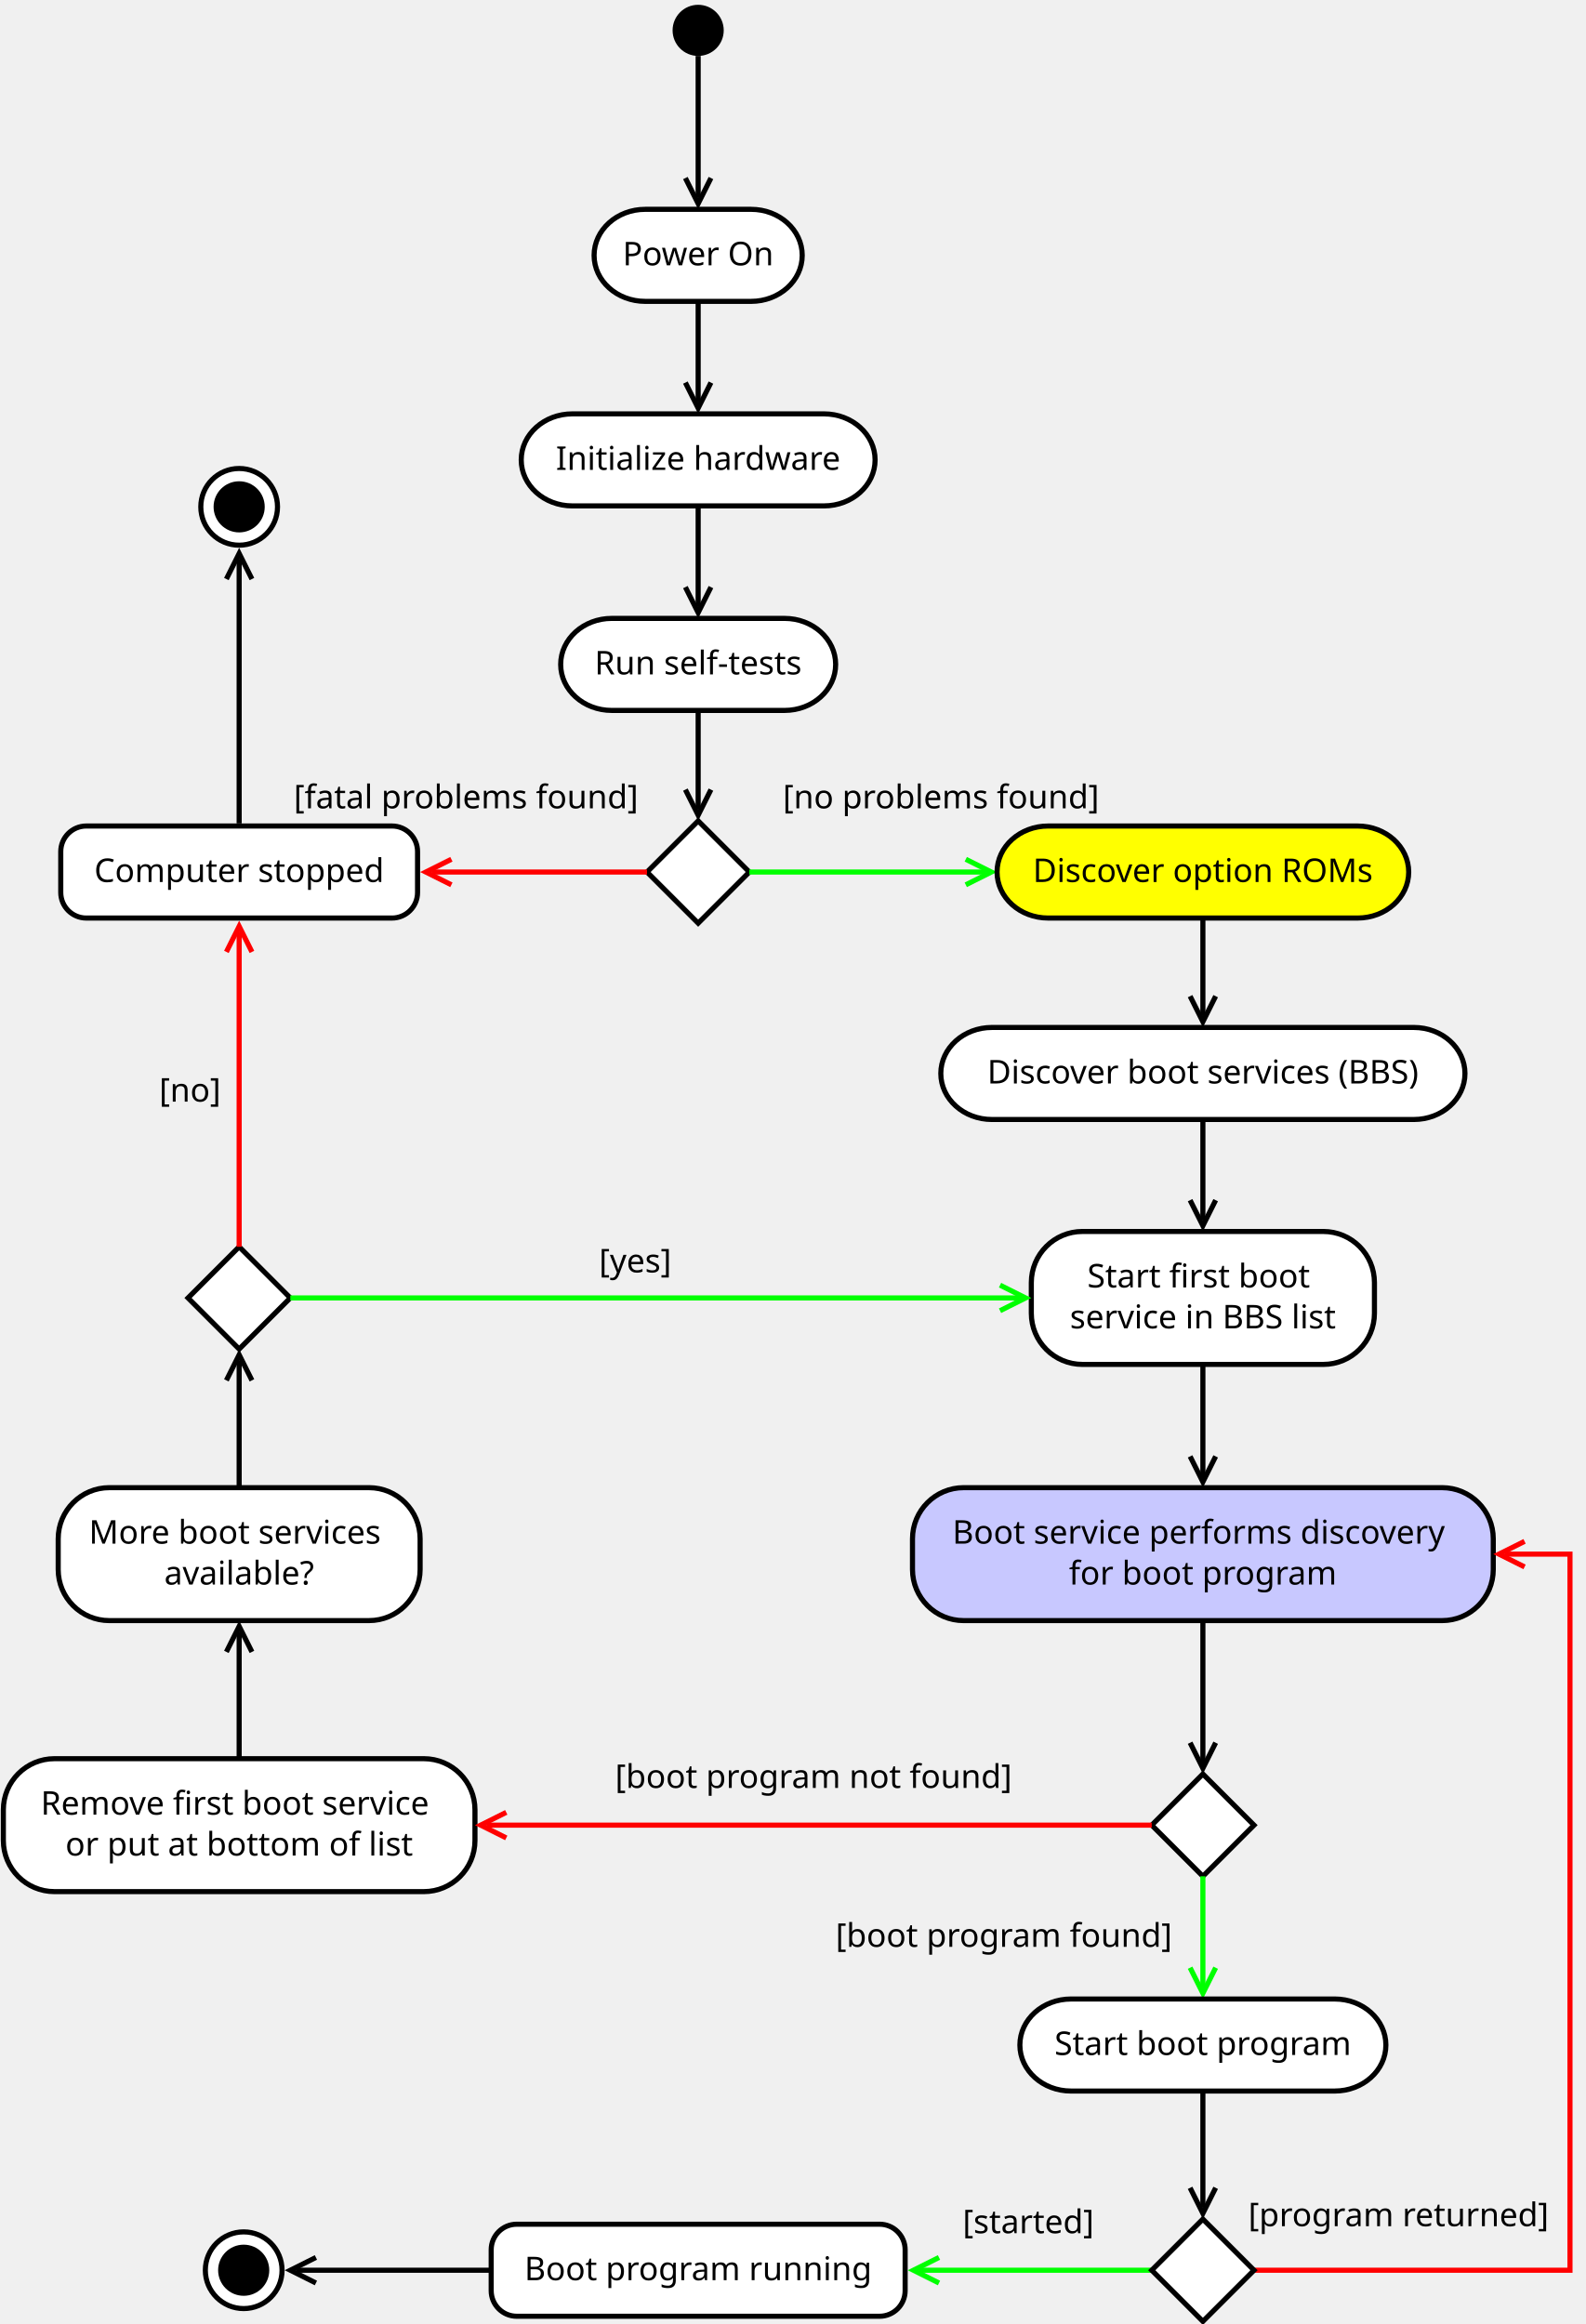
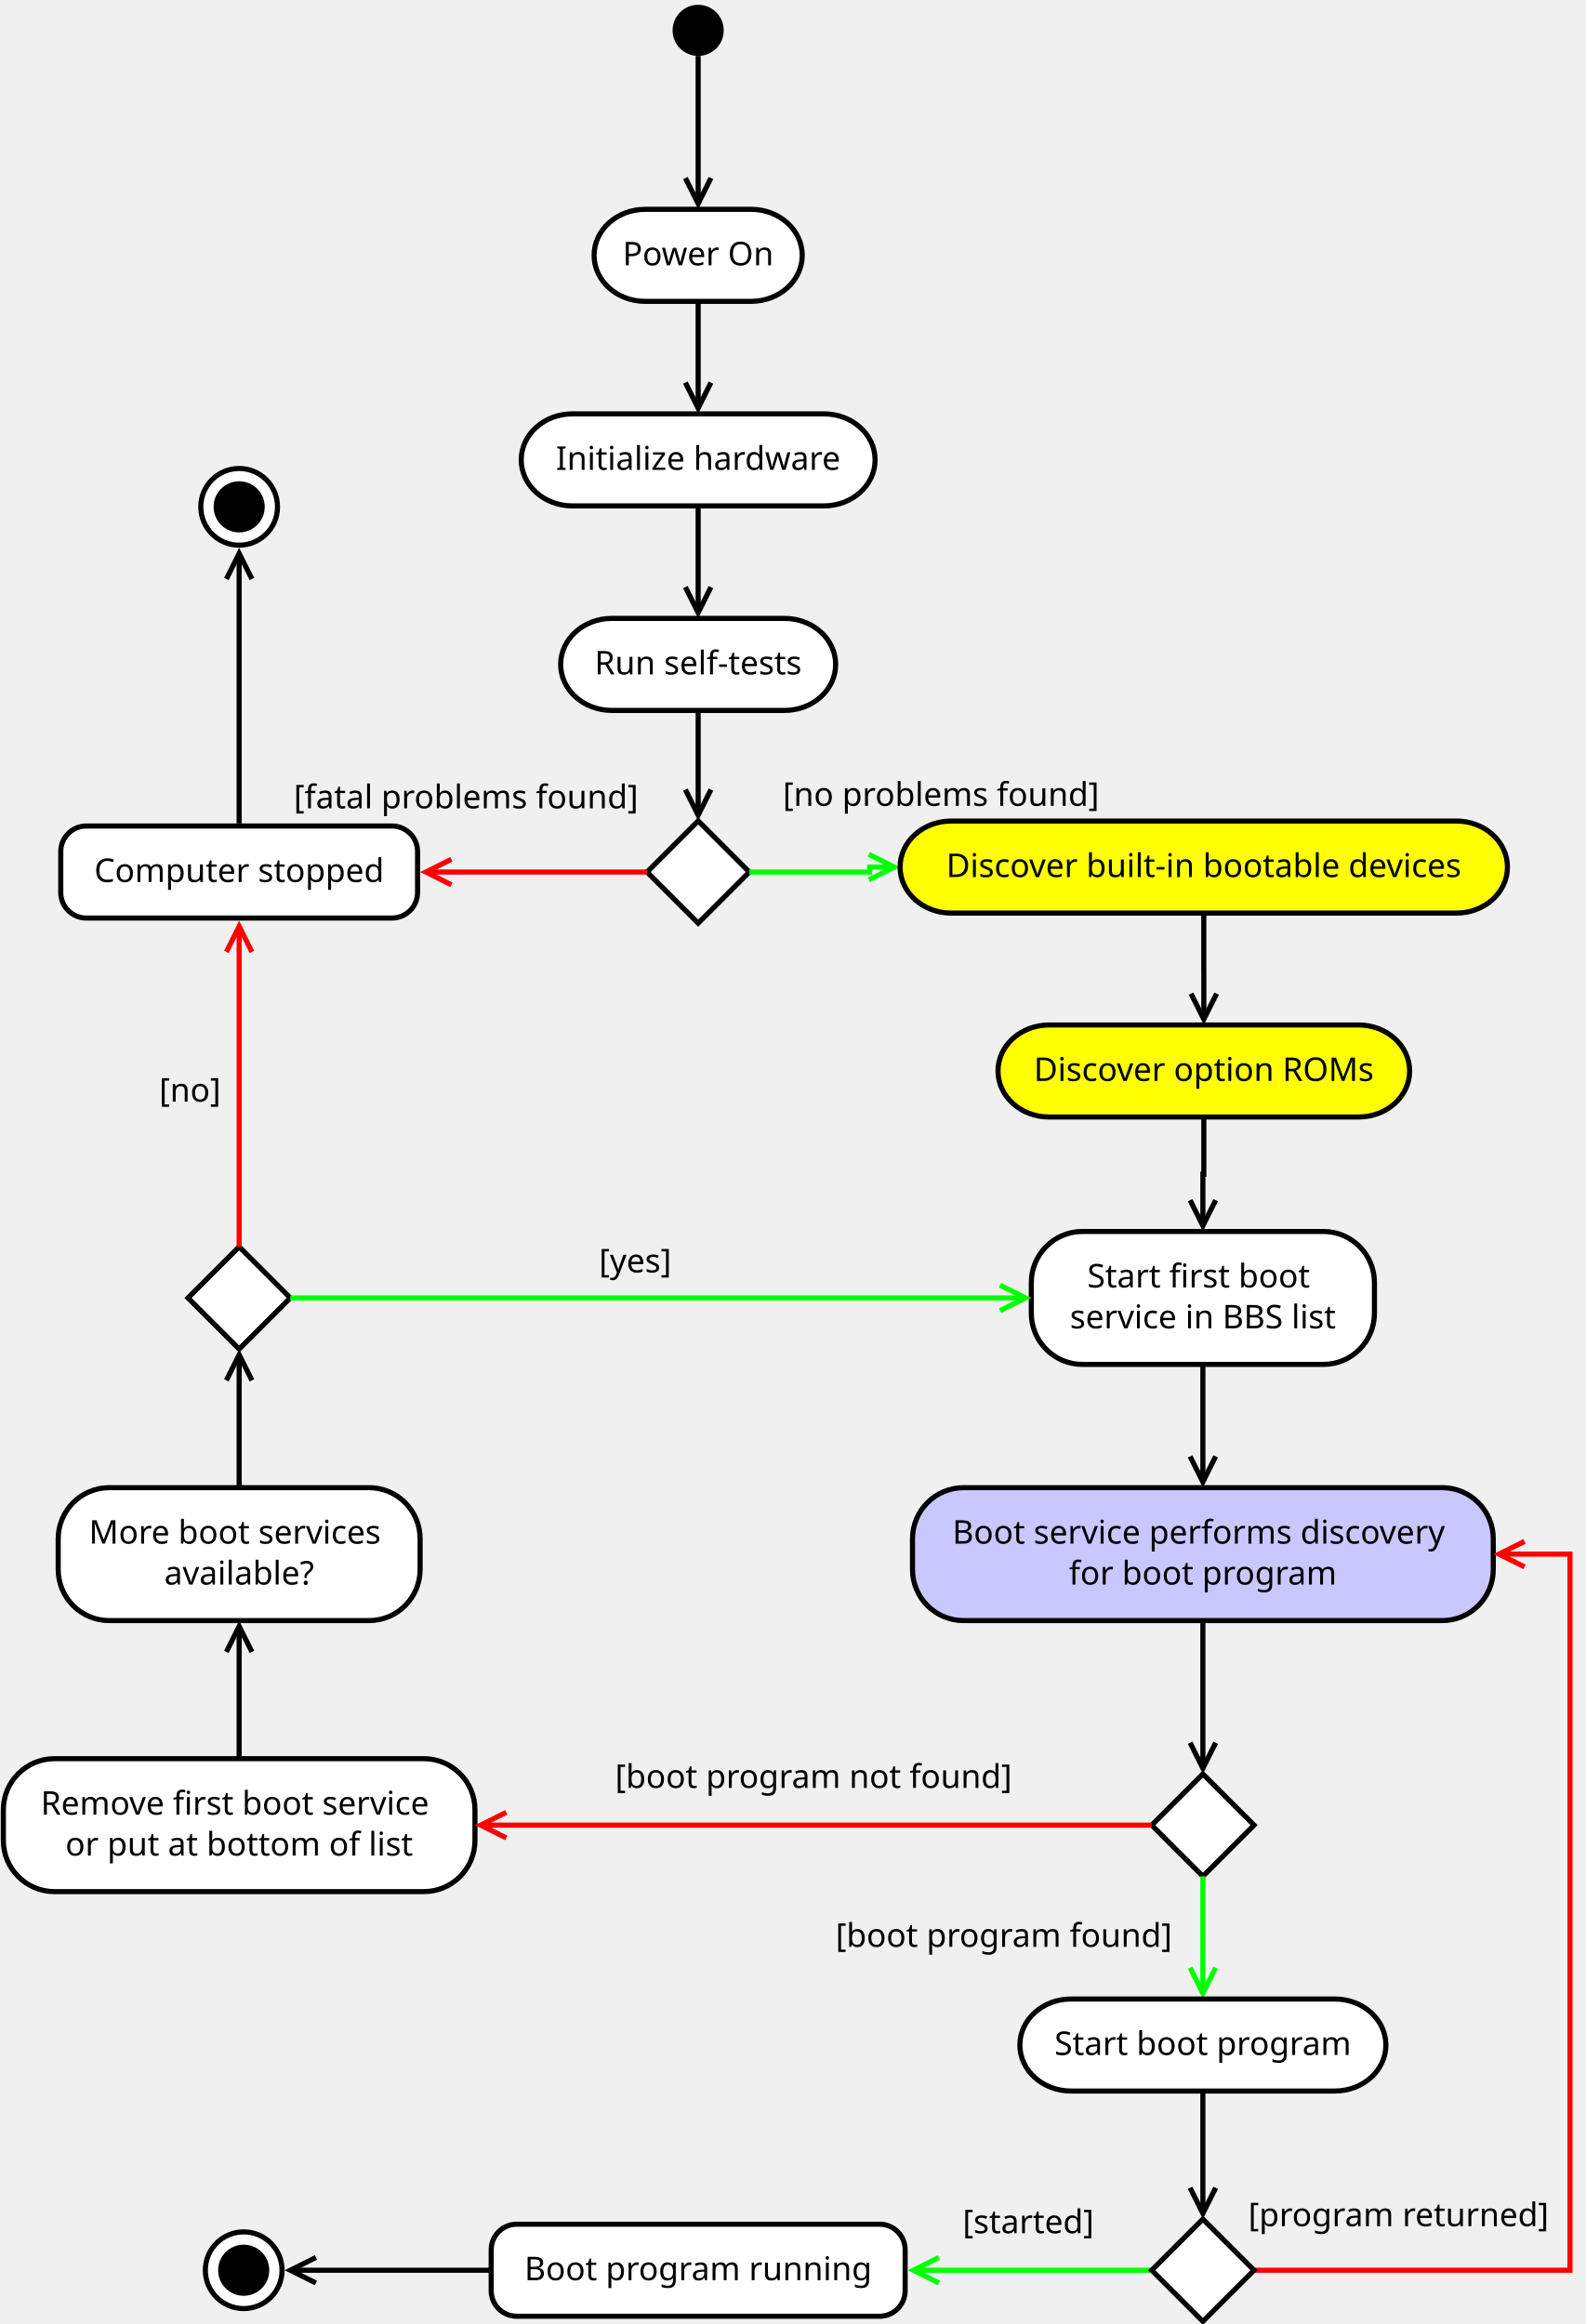
<svg xmlns="http://www.w3.org/2000/svg" viewBox="-192 332 620 909">
  <ellipse style="fill: #000000" cx="81.058" cy="343.876" rx="10" ry="10" />
  <g>
    <polyline style="fill: none; fill-opacity:0; stroke-width: 2; stroke: #000000" points="81.058,353.876 81.058,363.876 81.058,403.876 81.058,409.404 " />
    <polyline style="fill: none; fill-opacity:0; stroke-width: 2; stroke: #000000" points="76.058,401.64 81.058,411.64 86.058,401.64 " />
  </g>
  <g>
    <ellipse style="fill: #ffffff" cx="-98.463" cy="530.242" rx="15" ry="15" />
    <ellipse style="fill: none; fill-opacity:0; stroke-width: 2; stroke: #000000" cx="-98.463" cy="530.242" rx="15" ry="15" />
    <ellipse style="fill: #000000" cx="-98.463" cy="530.242" rx="10" ry="10" />
  </g>
  <g>
-     <polyline style="fill: none; fill-opacity:0; stroke-width: 2; stroke: #000000" points="-98.463,654.081 -98.463,600.241 -98.463,600.241 -98.463,550.718 " />
-     <polyline style="fill: none; fill-opacity:0; stroke-width: 2; stroke: #000000" points="-93.463,558.482 -98.463,548.482 -103.463,558.482 " />
-   </g>
-   <g>
-     <polygon style="fill: #ffffff" points="61.058,673.083 81.058,653.083 101.058,673.083 81.058,693.083 " />
-     <polygon style="fill: none; fill-opacity:0; stroke-width: 2; stroke: #000000" points="61.058,673.083 81.058,653.083 101.058,673.083 81.058,693.083 " />
-   </g>
-   <g>
-     <polyline style="fill: none; fill-opacity:0; stroke-width: 2; stroke: #000000" points="81.058,449.876 81.058,459.876 81.058,483.876 81.058,489.404 " />
+     <polyline style="fill: none; fill-opacity:0; stroke-width: 2; stroke: #000000" points="-98.463,654.081 -98.463,600.242 -98.463,600.242 -98.463,550.719 " />
+     <polyline style="fill: none; fill-opacity:0; stroke-width: 2; stroke: #000000" points="-93.463,558.483 -98.463,548.483 -103.463,558.483 " />
+   </g>
+   <g>
+     <polygon style="fill: #ffffff" points="61.058,673.082 81.058,653.082 101.058,673.082 81.058,693.082 " />
+     <polygon style="fill: none; fill-opacity:0; stroke-width: 2; stroke: #000000" points="61.058,673.082 81.058,653.082 101.058,673.082 81.058,693.082 " />
+   </g>
+   <g>
+     <polyline style="fill: none; fill-opacity:0; stroke-width: 2; stroke: #000000" points="81.058,449.876 81.058,471.876 81.058,471.876 81.058,489.404 " />
    <polyline style="fill: none; fill-opacity:0; stroke-width: 2; stroke: #000000" points="76.058,481.64 81.058,491.64 86.058,481.64 " />
  </g>
  <g>
-     <polyline style="fill: none; fill-opacity:0; stroke-width: 2; stroke: #000000" points="81.058,529.876 81.058,539.876 81.058,563.876 81.058,569.404 " />
+     <polyline style="fill: none; fill-opacity:0; stroke-width: 2; stroke: #000000" points="81.058,529.876 81.058,551.876 81.058,551.876 81.058,569.404 " />
    <polyline style="fill: none; fill-opacity:0; stroke-width: 2; stroke: #000000" points="76.058,561.64 81.058,571.64 86.058,561.64 " />
  </g>
  <g>
-     <polyline style="fill: none; fill-opacity:0; stroke-width: 2; stroke: #000000" points="81.058,609.876 81.058,619.876 81.058,643.083 81.058,648.611 " />
-     <polyline style="fill: none; fill-opacity:0; stroke-width: 2; stroke: #000000" points="76.058,640.847 81.058,650.847 86.058,640.847 " />
-   </g>
-   <g>
-     <polyline style="fill: none; fill-opacity:0; stroke-width: 2; stroke: #ff0000" points="61.058,673.083 20.317,673.083 20.317,673.083 -23.219,673.083 " />
-     <polyline style="fill: none; fill-opacity:0; stroke-width: 2; stroke: #ff0000" points="-15.455,668.083 -25.455,673.083 -15.455,678.083 " />
-     <text font-size="12.8" style="fill: #000000;text-anchor:middle;font-family:sans-serif;font-style:normal;font-weight:normal" x="-9.735" y="648.169">[fatal problems found]</text>
-   </g>
-   <g>
-     <polyline style="fill: none; fill-opacity:0; stroke-width: 2; stroke: #00ff00" points="101.058,673.083 148.158,673.083 148.158,673.083 193.488,673.083 " />
-     <polyline style="fill: none; fill-opacity:0; stroke-width: 2; stroke: #00ff00" points="185.724,678.083 195.724,673.083 185.724,668.083 " />
-     <text font-size="12.8" style="fill: #000000;text-anchor:middle;font-family:sans-serif;font-style:normal;font-weight:normal" x="176.037" y="648.169">[no problems found]</text>
-   </g>
-   <g>
-     <polyline style="fill: none; fill-opacity:0; stroke-width: 2; stroke: #000000" points="278.46,691.083 278.46,701.083 278.46,723.876 278.46,729.404 " />
-     <polyline style="fill: none; fill-opacity:0; stroke-width: 2; stroke: #000000" points="273.46,721.64 278.46,731.64 283.46,721.64 " />
-   </g>
-   <g>
-     <polyline style="fill: none; fill-opacity:0; stroke-width: 2; stroke: #000000" points="278.46,769.876 278.46,779.876 278.46,803.669 278.46,809.197 " />
-     <polyline style="fill: none; fill-opacity:0; stroke-width: 2; stroke: #000000" points="273.46,801.433 278.46,811.433 283.46,801.433 " />
+     <polyline style="fill: none; fill-opacity:0; stroke-width: 2; stroke: #000000" points="81.058,609.876 81.058,619.876 81.058,643.082 81.058,648.61 " />
+     <polyline style="fill: none; fill-opacity:0; stroke-width: 2; stroke: #000000" points="76.058,640.846 81.058,650.846 86.058,640.846 " />
+   </g>
+   <g>
+     <polyline style="fill: none; fill-opacity:0; stroke-width: 2; stroke: #ff0000" points="61.058,673.082 20.317,673.082 20.317,673.082 -23.219,673.082 " />
+     <polyline style="fill: none; fill-opacity:0; stroke-width: 2; stroke: #ff0000" points="-15.455,668.082 -25.455,673.082 -15.455,678.082 " />
+     <text font-size="12.8" style="fill: #000000;text-anchor:middle;font-family:sans-serif;font-style:normal;font-weight:normal" x="-9.735" y="648.17">[fatal problems found]</text>
+   </g>
+   <g>
+     <polyline style="fill: none; fill-opacity:0; stroke-width: 2; stroke: #00ff00" points="101.058,673.082 148.158,673.082 148.158,671.137 155.564,671.137 " />
+     <polyline style="fill: none; fill-opacity:0; stroke-width: 2; stroke: #00ff00" points="147.8,676.137 157.8,671.137 147.8,666.137 " />
+     <text font-size="12.8" style="fill: #000000;text-anchor:middle;font-family:sans-serif;font-style:normal;font-weight:normal" x="176.037" y="647.198">[no problems found]</text>
+   </g>
+   <g>
+     <polyline style="fill: none; fill-opacity:0; stroke-width: 2; stroke: #000000" points="278.811,689.137 278.811,711.02 278.826,711.02 278.826,728.431 " />
+     <polyline style="fill: none; fill-opacity:0; stroke-width: 2; stroke: #000000" points="273.826,720.668 278.826,730.668 283.826,720.668 " />
+   </g>
+   <g>
+     <polyline style="fill: none; fill-opacity:0; stroke-width: 2; stroke: #000000" points="278.826,768.904 278.826,791.286 278.46,791.286 278.46,809.196 " />
+     <polyline style="fill: none; fill-opacity:0; stroke-width: 2; stroke: #000000" points="273.46,801.432 278.46,811.432 283.46,801.432 " />
  </g>
  <g>
    <polygon style="fill: #ffffff" points="258.46,1045.88 278.46,1025.88 298.46,1045.88 278.46,1065.88 " />
    <polygon style="fill: none; fill-opacity:0; stroke-width: 2; stroke: #000000" points="258.46,1045.88 278.46,1025.88 298.46,1045.88 278.46,1065.88 " />
  </g>
  <g>
-     <polyline style="fill: none; fill-opacity:0; stroke-width: 2; stroke: #000000" points="278.46,865.669 278.46,875.669 278.46,903.876 278.46,909.404 " />
+     <polyline style="fill: none; fill-opacity:0; stroke-width: 2; stroke: #000000" points="278.46,865.668 278.46,875.668 278.46,903.876 278.46,909.404 " />
    <polyline style="fill: none; fill-opacity:0; stroke-width: 2; stroke: #000000" points="273.46,901.64 278.46,911.64 283.46,901.64 " />
  </g>
  <g>
    <rect style="fill: #ffffff" x="27.283" y="573.876" width="107.55" height="36" rx="20" ry="20" />
    <rect style="fill: none; fill-opacity:0; stroke-width: 2; stroke: #000000" x="27.283" y="573.876" width="107.55" height="36" rx="20" ry="20" />
    <text font-size="12.8" style="fill: #000000;text-anchor:middle;font-family:sans-serif;font-style:normal;font-weight:normal" x="81.058" y="595.776">
      <tspan x="81.058" y="595.776">Run self-tests</tspan>
    </text>
  </g>
  <g>
    <rect style="fill: #ffffff" x="11.858" y="493.876" width="138.4" height="36" rx="20" ry="20" />
    <rect style="fill: none; fill-opacity:0; stroke-width: 2; stroke: #000000" x="11.858" y="493.876" width="138.4" height="36" rx="20" ry="20" />
    <text font-size="12.8" style="fill: #000000;text-anchor:middle;font-family:sans-serif;font-style:normal;font-weight:normal" x="81.058" y="515.776">
      <tspan x="81.058" y="515.776">Initialize hardware</tspan>
    </text>
  </g>
  <g>
    <rect style="fill: #ffffff" x="40.358" y="413.876" width="81.4" height="36" rx="20" ry="20" />
    <rect style="fill: none; fill-opacity:0; stroke-width: 2; stroke: #000000" x="40.358" y="413.876" width="81.4" height="36" rx="20" ry="20" />
    <text font-size="12.8" style="fill: #000000;text-anchor:middle;font-family:sans-serif;font-style:normal;font-weight:normal" x="81.058" y="435.776">
      <tspan x="81.058" y="435.776">Power On</tspan>
    </text>
  </g>
  <g>
-     <rect style="fill: #ffff00" x="197.96" y="655.083" width="161" height="36" rx="20" ry="20" />
-     <rect style="fill: none; fill-opacity:0; stroke-width: 2; stroke: #000000" x="197.96" y="655.083" width="161" height="36" rx="20" ry="20" />
-     <text font-size="12.8" style="fill: #000000;text-anchor:middle;font-family:sans-serif;font-style:normal;font-weight:normal" x="278.46" y="676.983">
-       <tspan x="278.46" y="676.983">Discover option ROMs</tspan>
-     </text>
-   </g>
-   <g>
-     <rect style="fill: #ffffff" x="175.96" y="733.876" width="205" height="36" rx="20" ry="20" />
-     <rect style="fill: none; fill-opacity:0; stroke-width: 2; stroke: #000000" x="175.96" y="733.876" width="205" height="36" rx="20" ry="20" />
-     <text font-size="12.8" style="fill: #000000;text-anchor:middle;font-family:sans-serif;font-style:normal;font-weight:normal" x="278.46" y="755.776">
-       <tspan x="278.46" y="755.776">Discover boot services (BBS)</tspan>
-     </text>
-   </g>
-   <g>
-     <rect style="fill: #ffffff" x="211.36" y="813.669" width="134.2" height="52" rx="20" ry="20" />
-     <rect style="fill: none; fill-opacity:0; stroke-width: 2; stroke: #000000" x="211.36" y="813.669" width="134.2" height="52" rx="20" ry="20" />
-     <text font-size="12.8" style="fill: #000000;text-anchor:middle;font-family:sans-serif;font-style:normal;font-weight:normal" x="278.46" y="835.569">
-       <tspan x="278.46" y="835.569">Start first boot</tspan>
-       <tspan x="278.46" y="851.569">service in BBS list</tspan>
-     </text>
-   </g>
-   <g>
-     <polyline style="fill: none; fill-opacity:0; stroke-width: 2; stroke: #00ff00" points="278.46,1065.88 278.46,1075.88 278.46,1103.88 278.46,1109.4 " />
-     <polyline style="fill: none; fill-opacity:0; stroke-width: 2; stroke: #00ff00" points="273.46,1101.64 278.46,1111.64 283.46,1101.64 " />
-     <text font-size="12.8" style="fill: #000000;text-anchor:middle;font-family:sans-serif;font-style:normal;font-weight:normal" x="200.625" y="1093.48">[boot program found]</text>
-   </g>
-   <g>
-     <rect style="fill: #ffffff" x="206.885" y="1113.88" width="143.15" height="36" rx="20" ry="20" />
-     <rect style="fill: none; fill-opacity:0; stroke-width: 2; stroke: #000000" x="206.885" y="1113.88" width="143.15" height="36" rx="20" ry="20" />
-     <text font-size="12.8" style="fill: #000000;text-anchor:middle;font-family:sans-serif;font-style:normal;font-weight:normal" x="278.46" y="1135.78">
-       <tspan x="278.46" y="1135.78">Start boot program</tspan>
+     <rect style="fill: #ffff00" x="160.036" y="653.137" width="237.55" height="36" rx="20" ry="20" />
+     <rect style="fill: none; fill-opacity:0; stroke-width: 2; stroke: #000000" x="160.036" y="653.137" width="237.55" height="36" rx="20" ry="20" />
+     <text font-size="12.8" style="fill: #000000;text-anchor:middle;font-family:sans-serif;font-style:normal;font-weight:normal" x="278.811" y="675.037">
+       <tspan x="278.811" y="675.037">Discover built-in bootable devices</tspan>
+     </text>
+   </g>
+   <g>
+     <rect style="fill: #ffff00" x="198.326" y="732.904" width="161" height="36" rx="20" ry="20" />
+     <rect style="fill: none; fill-opacity:0; stroke-width: 2; stroke: #000000" x="198.326" y="732.904" width="161" height="36" rx="20" ry="20" />
+     <text font-size="12.8" style="fill: #000000;text-anchor:middle;font-family:sans-serif;font-style:normal;font-weight:normal" x="278.826" y="754.804">
+       <tspan x="278.826" y="754.804">Discover option ROMs</tspan>
+     </text>
+   </g>
+   <g>
+     <rect style="fill: #ffffff" x="211.36" y="813.668" width="134.2" height="52" rx="20" ry="20" />
+     <rect style="fill: none; fill-opacity:0; stroke-width: 2; stroke: #000000" x="211.36" y="813.668" width="134.2" height="52" rx="20" ry="20" />
+     <text font-size="12.8" style="fill: #000000;text-anchor:middle;font-family:sans-serif;font-style:normal;font-weight:normal" x="278.46" y="835.568">
+       <tspan x="278.46" y="835.568">Start first boot</tspan>
+       <tspan x="278.46" y="851.568">service in BBS list</tspan>
+     </text>
+   </g>
+   <g>
+     <polyline style="fill: none; fill-opacity:0; stroke-width: 2; stroke: #00ff00" points="278.46,1065.88 278.46,1089.88 278.459,1089.88 278.459,1109.4 " />
+     <polyline style="fill: none; fill-opacity:0; stroke-width: 2; stroke: #00ff00" points="273.459,1101.64 278.459,1111.64 283.459,1101.64 " />
+     <text font-size="12.8" style="fill: #000000;text-anchor:middle;font-family:sans-serif;font-style:normal;font-weight:normal" x="200.624" y="1093.48">[boot program found]</text>
+   </g>
+   <g>
+     <rect style="fill: #ffffff" x="206.884" y="1113.88" width="143.15" height="36" rx="20" ry="20" />
+     <rect style="fill: none; fill-opacity:0; stroke-width: 2; stroke: #000000" x="206.884" y="1113.88" width="143.15" height="36" rx="20" ry="20" />
+     <text font-size="12.8" style="fill: #000000;text-anchor:middle;font-family:sans-serif;font-style:normal;font-weight:normal" x="278.459" y="1135.78">
+       <tspan x="278.459" y="1135.78">Start boot program</tspan>
    </text>
  </g>
  <g>
    <rect style="fill: #ffffff" x="-190.688" y="1019.88" width="184.45" height="52" rx="20" ry="20" />
    <rect style="fill: none; fill-opacity:0; stroke-width: 2; stroke: #000000" x="-190.688" y="1019.88" width="184.45" height="52" rx="20" ry="20" />
    <text font-size="12.8" style="fill: #000000;text-anchor:middle;font-family:sans-serif;font-style:normal;font-weight:normal" x="-98.463" y="1041.78">
      <tspan x="-98.463" y="1041.78">Remove first boot service</tspan>
      <tspan x="-98.463" y="1057.78">or put at bottom of list</tspan>
    </text>
  </g>
  <g>
    <polyline style="fill: none; fill-opacity:0; stroke-width: 2; stroke: #ff0000" points="258.46,1045.88 248.46,1045.88 3.762,1045.88 -1.766,1045.88 " />
    <polyline style="fill: none; fill-opacity:0; stroke-width: 2; stroke: #ff0000" points="5.998,1040.88 -4.002,1045.88 5.998,1050.88 " />
    <text font-size="12.8" style="fill: #000000;text-anchor:middle;font-family:sans-serif;font-style:normal;font-weight:normal" x="126.179" y="1031.32">[boot program not found]</text>
  </g>
  <g>
    <rect style="fill: #ffffff" x="-169.238" y="913.876" width="141.55" height="52" rx="20" ry="20" />
    <rect style="fill: none; fill-opacity:0; stroke-width: 2; stroke: #000000" x="-169.238" y="913.876" width="141.55" height="52" rx="20" ry="20" />
    <text font-size="12.8" style="fill: #000000;text-anchor:middle;font-family:sans-serif;font-style:normal;font-weight:normal" x="-98.463" y="935.776">
      <tspan x="-98.463" y="935.776">More boot services</tspan>
      <tspan x="-98.463" y="951.776">available?</tspan>
    </text>
  </g>
  <g>
    <polyline style="fill: none; fill-opacity:0; stroke-width: 2; stroke: #000000" points="-98.463,1019.88 -98.463,1009.88 -98.463,975.876 -98.463,970.348 " />
    <polyline style="fill: none; fill-opacity:0; stroke-width: 2; stroke: #000000" points="-93.463,978.112 -98.463,968.112 -103.463,978.112 " />
  </g>
  <g>
-     <polygon style="fill: #ffffff" points="-118.463,839.669 -98.463,819.669 -78.463,839.669 -98.463,859.669 " />
-     <polygon style="fill: none; fill-opacity:0; stroke-width: 2; stroke: #000000" points="-118.463,839.669 -98.463,819.669 -78.463,839.669 -98.463,859.669 " />
-   </g>
-   <g>
-     <polyline style="fill: none; fill-opacity:0; stroke-width: 2; stroke: #000000" points="-98.463,913.876 -98.463,903.876 -98.463,869.669 -98.463,864.141 " />
-     <polyline style="fill: none; fill-opacity:0; stroke-width: 2; stroke: #000000" points="-93.463,871.905 -98.463,861.905 -103.463,871.905 " />
-   </g>
-   <g>
-     <polyline style="fill: none; fill-opacity:0; stroke-width: 2; stroke: #00ff00" points="-78.463,839.669 -68.463,839.669 201.36,839.669 206.888,839.669 " />
-     <polyline style="fill: none; fill-opacity:0; stroke-width: 2; stroke: #00ff00" points="199.124,844.669 209.124,839.669 199.124,834.669 " />
-     <text font-size="12.8" style="fill: #000000;text-anchor:middle;font-family:sans-serif;font-style:normal;font-weight:normal" x="56.448" y="829.669">[yes]</text>
-   </g>
-   <g>
-     <polyline style="fill: none; fill-opacity:0; stroke-width: 2; stroke: #ff0000" points="-98.463,819.669 -98.463,809.669 -98.463,702.092 -98.463,696.564 " />
-     <polyline style="fill: none; fill-opacity:0; stroke-width: 2; stroke: #ff0000" points="-93.463,704.328 -98.463,694.328 -103.463,704.328 " />
+     <polygon style="fill: #ffffff" points="-118.463,839.668 -98.463,819.668 -78.463,839.668 -98.463,859.668 " />
+     <polygon style="fill: none; fill-opacity:0; stroke-width: 2; stroke: #000000" points="-118.463,839.668 -98.463,819.668 -78.463,839.668 -98.463,859.668 " />
+   </g>
+   <g>
+     <polyline style="fill: none; fill-opacity:0; stroke-width: 2; stroke: #000000" points="-98.463,913.876 -98.463,903.876 -98.463,869.668 -98.463,864.14 " />
+     <polyline style="fill: none; fill-opacity:0; stroke-width: 2; stroke: #000000" points="-93.463,871.904 -98.463,861.904 -103.463,871.904 " />
+   </g>
+   <g>
+     <polyline style="fill: none; fill-opacity:0; stroke-width: 2; stroke: #00ff00" points="-78.463,839.668 -68.463,839.668 201.36,839.668 206.888,839.668 " />
+     <polyline style="fill: none; fill-opacity:0; stroke-width: 2; stroke: #00ff00" points="199.124,844.668 209.124,839.668 199.124,834.668 " />
+     <text font-size="12.8" style="fill: #000000;text-anchor:middle;font-family:sans-serif;font-style:normal;font-weight:normal" x="56.448" y="829.668">[yes]</text>
+   </g>
+   <g>
+     <polyline style="fill: none; fill-opacity:0; stroke-width: 2; stroke: #ff0000" points="-98.463,819.668 -98.463,809.668 -98.463,702.091 -98.463,696.563 " />
+     <polyline style="fill: none; fill-opacity:0; stroke-width: 2; stroke: #ff0000" points="-93.463,704.327 -98.463,694.327 -103.463,704.327 " />
    <text font-size="12.8" style="fill: #000000;text-anchor:middle;font-family:sans-serif;font-style:normal;font-weight:normal" x="-117.688" y="762.876">[no]</text>
  </g>
  <g>
    <rect style="fill: #c8c8ff" x="164.885" y="913.876" width="227.15" height="52" rx="20" ry="20" />
    <rect style="fill: none; fill-opacity:0; stroke-width: 2; stroke: #000000" x="164.885" y="913.876" width="227.15" height="52" rx="20" ry="20" />
    <text font-size="12.8" style="fill: #000000;text-anchor:middle;font-family:sans-serif;font-style:normal;font-weight:normal" x="278.46" y="935.776">
      <tspan x="278.46" y="935.776">Boot service performs discovery</tspan>
      <tspan x="278.46" y="951.776">for boot program </tspan>
    </text>
  </g>
  <g>
    <polyline style="fill: none; fill-opacity:0; stroke-width: 2; stroke: #000000" points="278.46,965.876 278.46,975.876 278.46,1015.88 278.46,1021.4 " />
    <polyline style="fill: none; fill-opacity:0; stroke-width: 2; stroke: #000000" points="273.46,1013.64 278.46,1023.64 283.46,1013.64 " />
  </g>
  <g>
-     <rect style="fill: #ffffff" x="-168.238" y="655.083" width="139.55" height="36" rx="10" ry="10" />
-     <rect style="fill: none; fill-opacity:0; stroke-width: 2; stroke: #000000" x="-168.238" y="655.083" width="139.55" height="36" rx="10" ry="10" />
-     <text font-size="12.8" style="fill: #000000;text-anchor:middle;font-family:sans-serif;font-style:normal;font-weight:normal" x="-98.463" y="676.983">
-       <tspan x="-98.463" y="676.983">Computer stopped</tspan>
+     <rect style="fill: #ffffff" x="-168.238" y="655.082" width="139.55" height="36" rx="10" ry="10" />
+     <rect style="fill: none; fill-opacity:0; stroke-width: 2; stroke: #000000" x="-168.238" y="655.082" width="139.55" height="36" rx="10" ry="10" />
+     <text font-size="12.8" style="fill: #000000;text-anchor:middle;font-family:sans-serif;font-style:normal;font-weight:normal" x="-98.463" y="676.982">
+       <tspan x="-98.463" y="676.982">Computer stopped</tspan>
    </text>
  </g>
  <g>
    <rect style="fill: #ffffff" x="0.108" y="1201.97" width="161.9" height="36" rx="10" ry="10" />
    <rect style="fill: none; fill-opacity:0; stroke-width: 2; stroke: #000000" x="0.108" y="1201.97" width="161.9" height="36" rx="10" ry="10" />
    <text font-size="12.8" style="fill: #000000;text-anchor:middle;font-family:sans-serif;font-style:normal;font-weight:normal" x="81.058" y="1223.87">
      <tspan x="81.058" y="1223.87">Boot program running</tspan>
    </text>
  </g>
  <g>
    <polyline style="fill: none; fill-opacity:0; stroke-width: 2; stroke: #00ff00" points="258.46,1219.97 248.46,1219.97 173.013,1219.97 167.485,1219.97 " />
    <polyline style="fill: none; fill-opacity:0; stroke-width: 2; stroke: #00ff00" points="175.249,1214.97 165.249,1219.97 175.249,1224.97 " />
-     <text font-size="12.8" style="fill: #000000;text-anchor:middle;font-family:sans-serif;font-style:normal;font-weight:normal" x="210.187" y="1205.49">[started]</text>
+     <text font-size="12.8" style="fill: #000000;text-anchor:middle;font-family:sans-serif;font-style:normal;font-weight:normal" x="210.186" y="1205.49">[started]</text>
  </g>
  <g>
    <ellipse style="fill: #ffffff" cx="-96.688" cy="1219.97" rx="15" ry="15" />
    <ellipse style="fill: none; fill-opacity:0; stroke-width: 2; stroke: #000000" cx="-96.688" cy="1219.97" rx="15" ry="15" />
    <ellipse style="fill: #000000" cx="-96.688" cy="1219.97" rx="10" ry="10" />
  </g>
  <g>
    <polyline style="fill: none; fill-opacity:0; stroke-width: 2; stroke: #000000" points="0.108,1219.97 -9.892,1219.97 -70.68,1219.97 -76.208,1219.97 " />
    <polyline style="fill: none; fill-opacity:0; stroke-width: 2; stroke: #000000" points="-68.444,1214.97 -78.444,1219.97 -68.444,1224.97 " />
  </g>
  <g>
    <polyline style="fill: none; fill-opacity:0; stroke-width: 2; stroke: #ff0000" points="298.46,1219.97 422.035,1219.97 422.035,939.876 396.507,939.876 " />
    <polyline style="fill: none; fill-opacity:0; stroke-width: 2; stroke: #ff0000" points="404.271,934.876 394.271,939.876 404.271,944.876 " />
-     <text font-size="12.8" style="fill: #000000;text-anchor:middle;font-family:sans-serif;font-style:normal;font-weight:normal" x="354.979" y="1202.75">[program returned]</text>
+     <text font-size="12.8" style="fill: #000000;text-anchor:middle;font-family:sans-serif;font-style:normal;font-weight:normal" x="354.981" y="1202.75">[program returned]</text>
  </g>
  <g>
    <polygon style="fill: #ffffff" points="258.46,1219.97 278.46,1199.97 298.46,1219.97 278.46,1239.97 " />
    <polygon style="fill: none; fill-opacity:0; stroke-width: 2; stroke: #000000" points="258.46,1219.97 278.46,1199.97 298.46,1219.97 278.46,1239.97 " />
  </g>
  <g>
-     <polyline style="fill: none; fill-opacity:0; stroke-width: 2; stroke: #000000" points="278.46,1149.88 278.46,1159.88 278.46,1189.97 278.46,1195.5 " />
+     <polyline style="fill: none; fill-opacity:0; stroke-width: 2; stroke: #000000" points="278.459,1149.88 278.459,1174.93 278.46,1174.93 278.46,1195.5 " />
    <polyline style="fill: none; fill-opacity:0; stroke-width: 2; stroke: #000000" points="273.46,1187.74 278.46,1197.74 283.46,1187.74 " />
  </g>
</svg>
